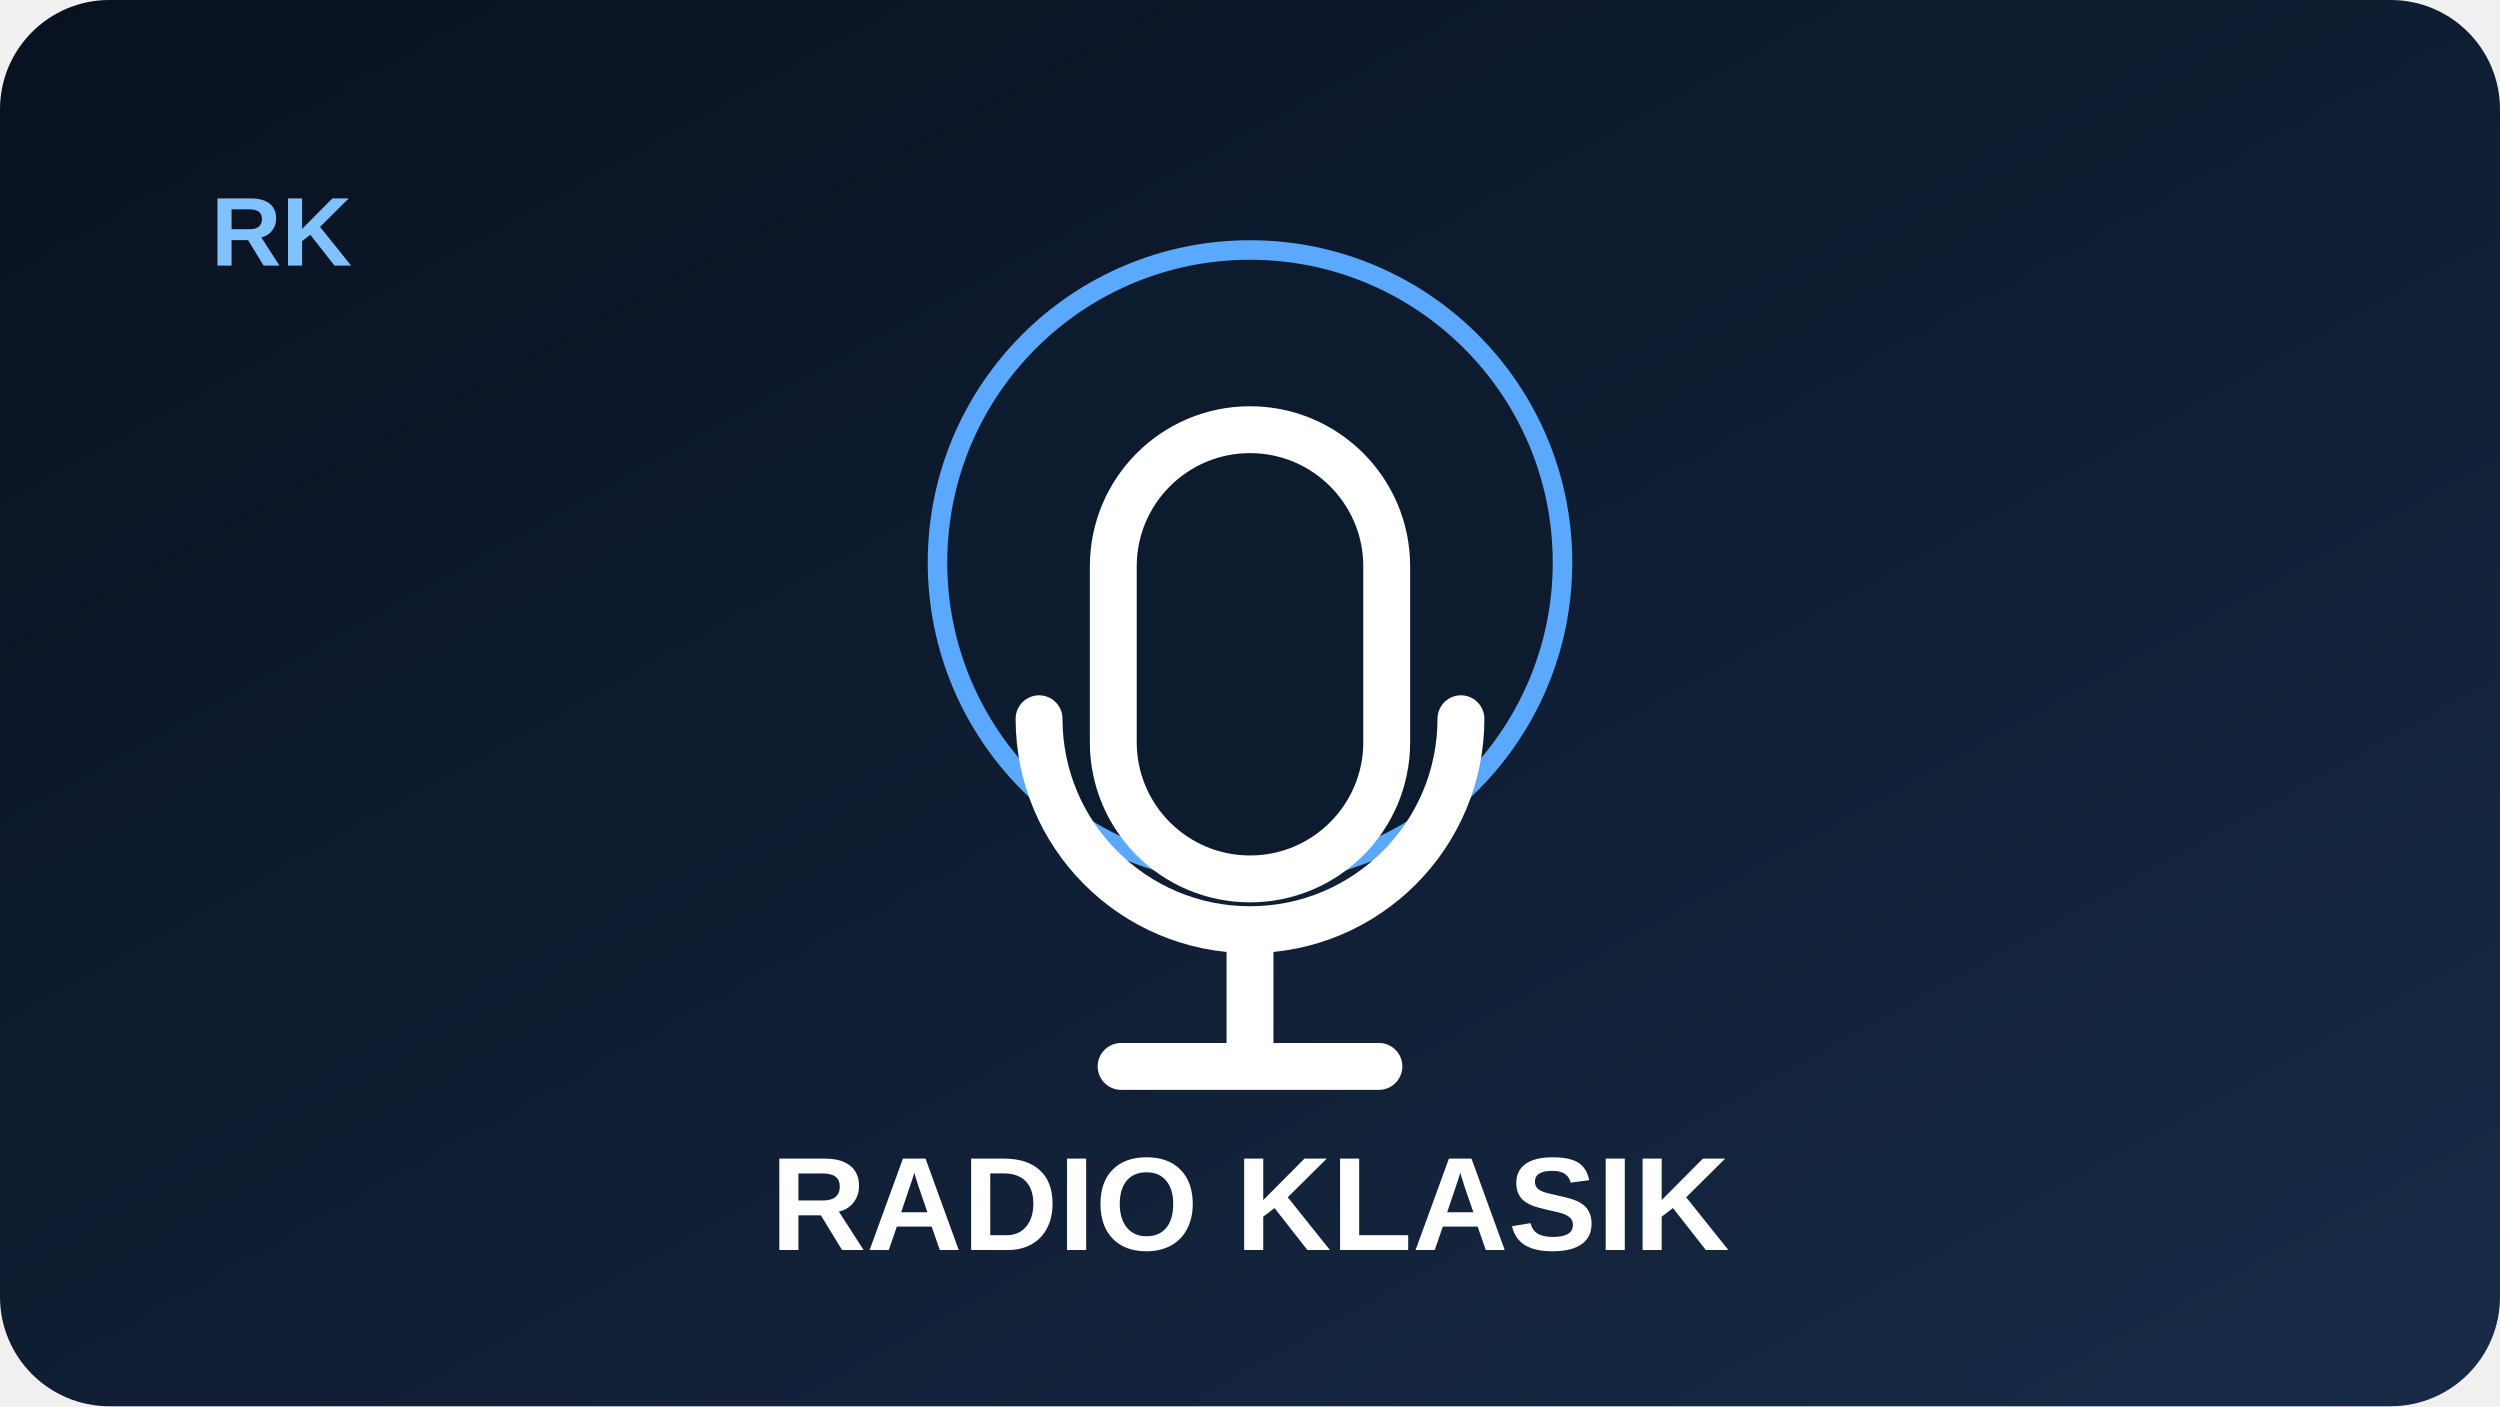
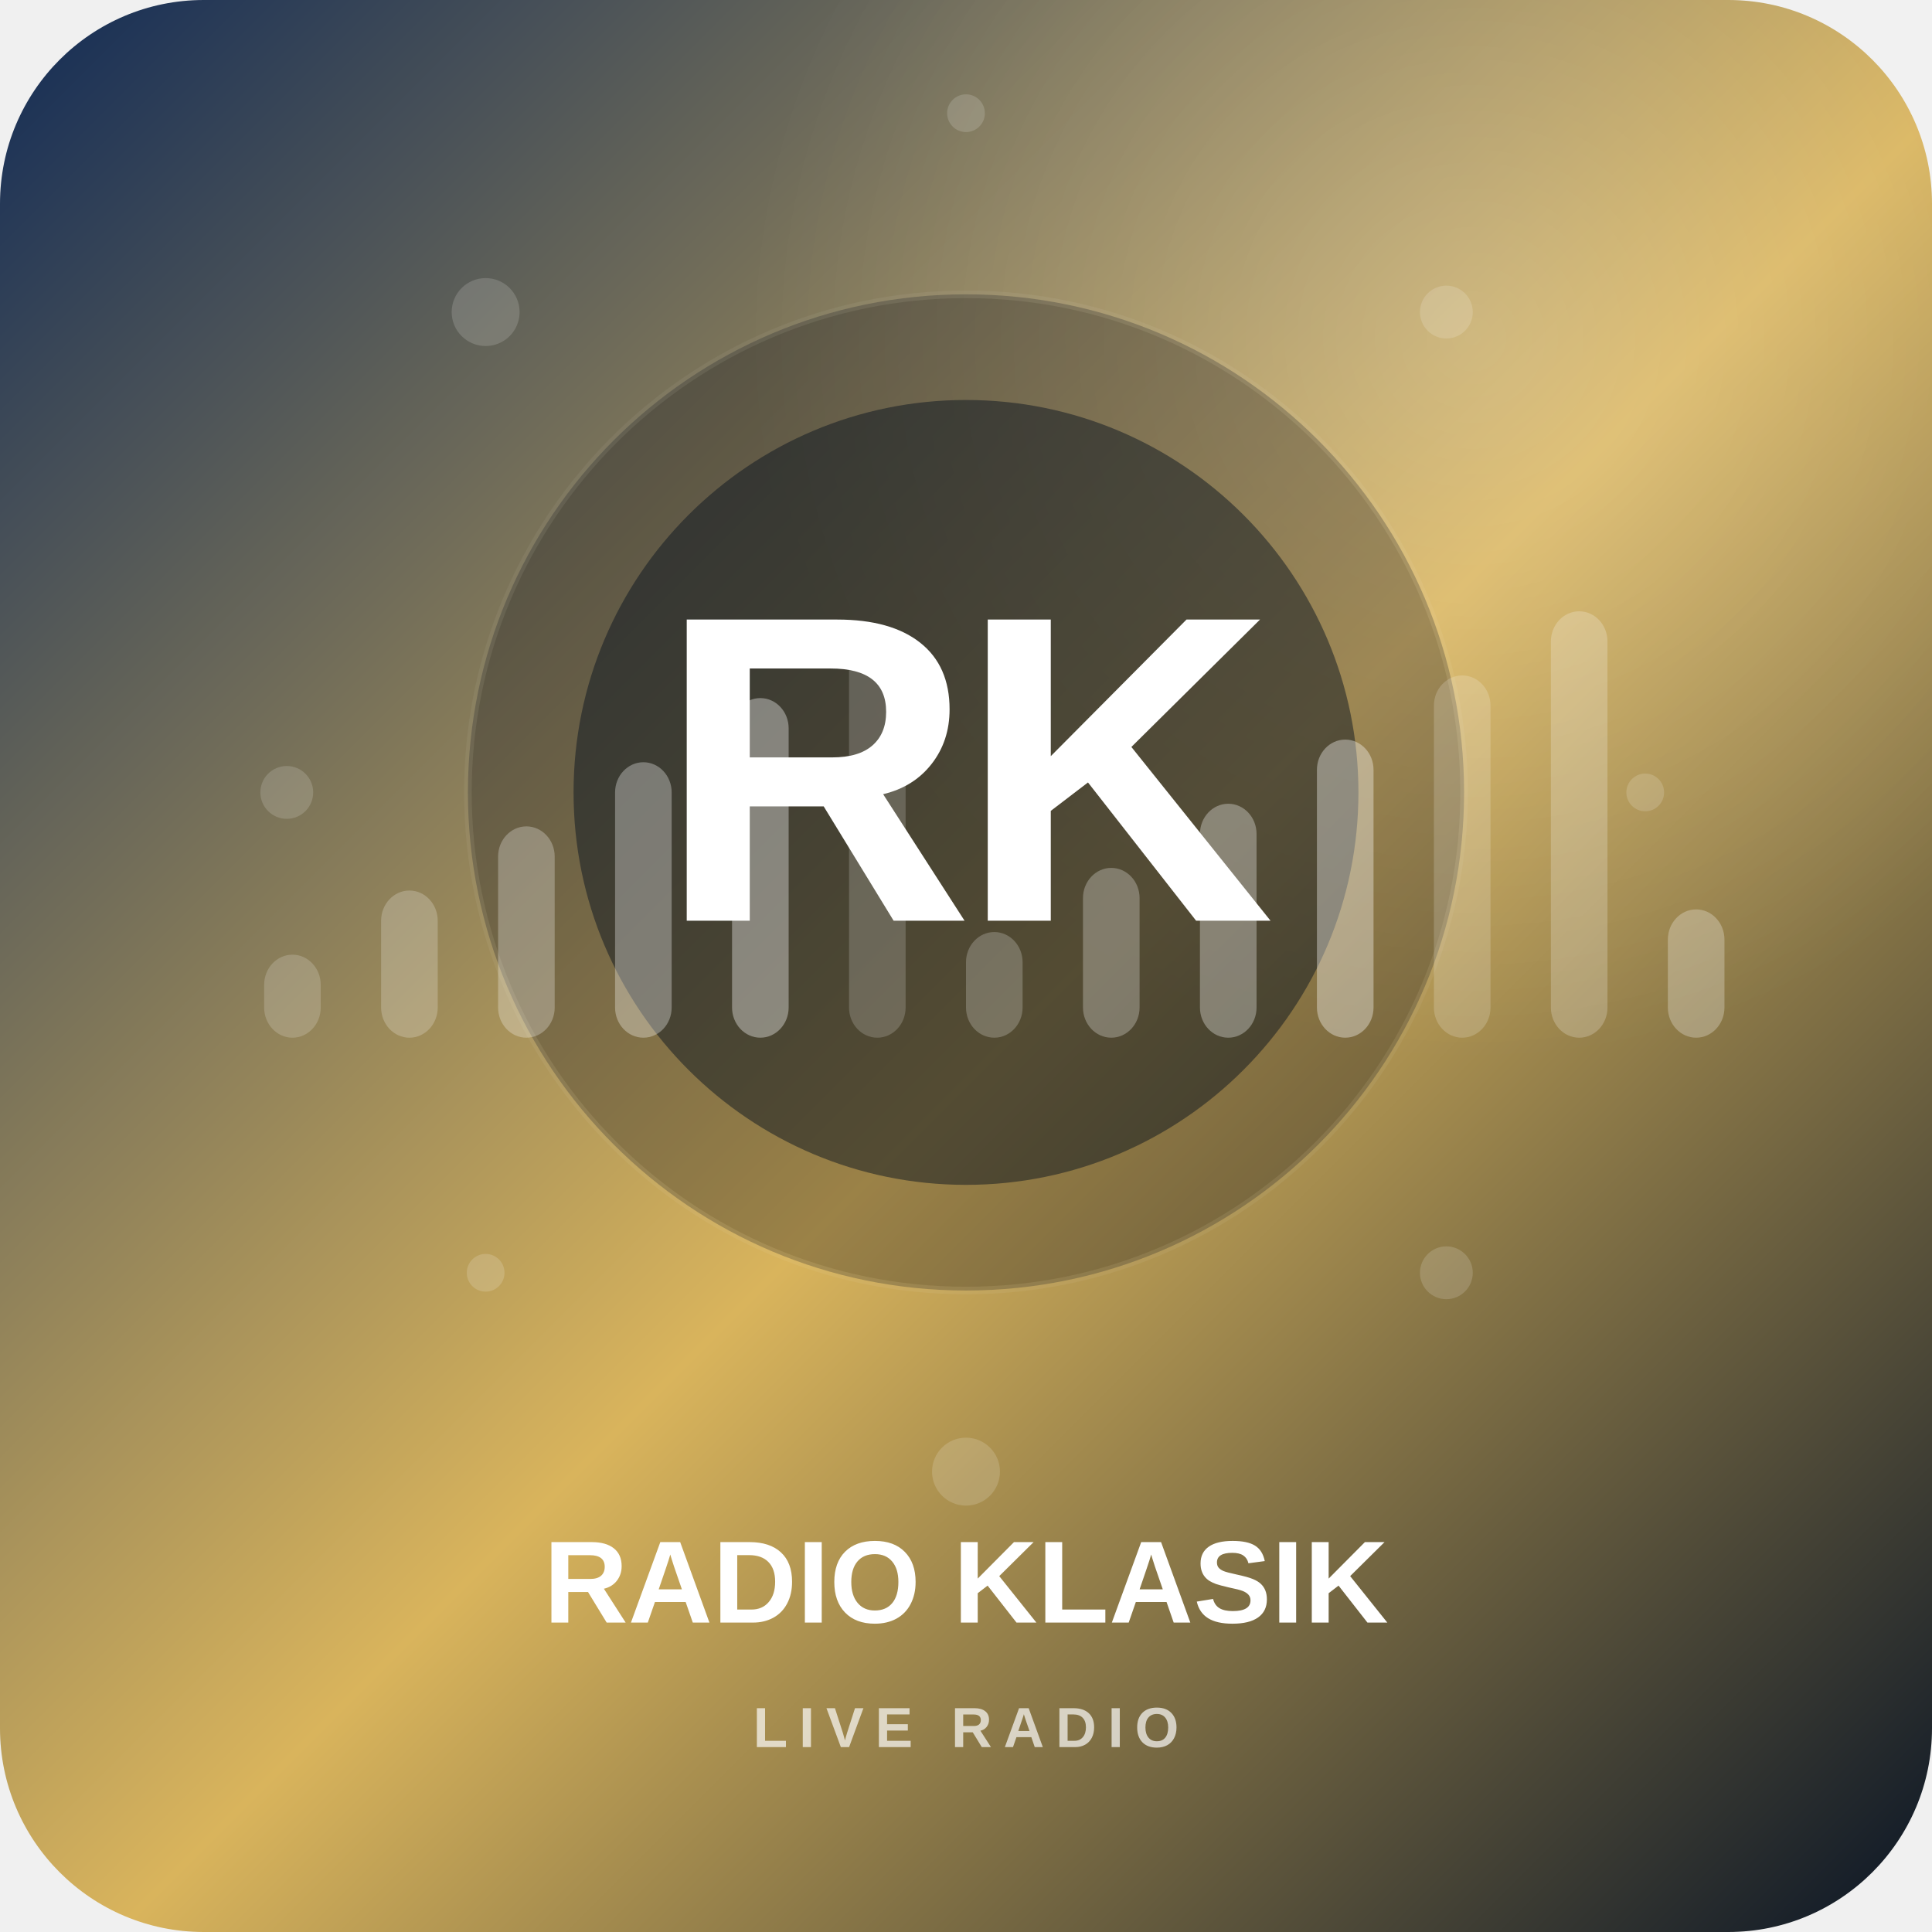
- <svg xmlns="http://www.w3.org/2000/svg" width="640" height="360" viewBox="0 0 640 360">
+ <svg xmlns="http://www.w3.org/2000/svg" width="512" height="512" viewBox="0 0 512 512">
  <defs>
    <linearGradient id="g" x1="0" y1="0" x2="1" y2="1">
-       <stop stop-color="#08111f" />
-       <stop offset="1" stop-color="#172a46" />
+       <stop stop-color="#102a56" />
+       <stop offset=".53" stop-color="#d9b45c" />
+       <stop offset="1" stop-color="#071325" />
    </linearGradient>
+     <radialGradient id="r">
+       <stop stop-color="#fff" stop-opacity=".22" />
+       <stop offset="1" stop-color="#fff" stop-opacity="0" />
+     </radialGradient>
  </defs>
-   <rect width="640" height="360" rx="28" fill="url(#g)" />
-   <circle cx="320" cy="144" r="80" fill="#0d1b2e" stroke="#5aa9ff" stroke-width="5" />
-   <path d="M285 145a35 35 0 0 1 70 0v45a35 35 0 0 1-70 0z" fill="none" stroke="#ffffff" stroke-width="12" stroke-linecap="round" />
-   <path d="M266 184a54 54 0 0 0 108 0M320 238v35M287 273h66" fill="none" stroke="#ffffff" stroke-width="12" stroke-linecap="round" />
-   <text x="320" y="320" fill="#ffffff" font-family="Arial,Helvetica,sans-serif" font-size="34" font-weight="700" text-anchor="middle">RADIO KLASIK</text>
-   <text x="54" y="68" fill="#7fc2ff" font-family="Arial,Helvetica,sans-serif" font-size="25" font-weight="700">RK</text>
+   <rect width="512" height="512" rx="54" fill="url(#g)" />
+   <circle cx="390" cy="90" r="190" fill="url(#r)" />
+   <circle cx="436.0" cy="210.0" r="5" fill="white" opacity=".16" />
+   <circle cx="383.3" cy="337.3" r="7" fill="white" opacity=".16" />
+   <circle cx="256.0" cy="390.0" r="9" fill="white" opacity=".16" />
+   <circle cx="128.7" cy="337.3" r="5" fill="white" opacity=".16" />
+   <circle cx="76.0" cy="210.0" r="7" fill="white" opacity=".16" />
+   <circle cx="128.7" cy="82.7" r="9" fill="white" opacity=".16" />
+   <circle cx="256.0" cy="30.0" r="5" fill="white" opacity=".16" />
+   <circle cx="383.3" cy="82.7" r="7" fill="white" opacity=".16" />
+   <circle cx="256" cy="210" r="132" fill="#030814" opacity=".29" stroke="#fff" stroke-opacity=".18" stroke-width="2" />
+   <circle cx="256" cy="210" r="104" fill="#07101d" opacity=".48" />
+   <text x="256" y="244" fill="#fff" font-family="Arial,Helvetica,sans-serif" font-size="116" font-weight="900" text-anchor="middle" letter-spacing="-4">RK</text>
+   <rect x="70" y="253" width="15" height="22" rx="8" fill="white" opacity="0.18" />
+   <rect x="101" y="236" width="15" height="39" rx="8" fill="white" opacity="0.22" />
+   <rect x="132" y="219" width="15" height="56" rx="8" fill="white" opacity="0.27" />
+   <rect x="163" y="202" width="15" height="73" rx="8" fill="white" opacity="0.32" />
+   <rect x="194" y="185" width="15" height="90" rx="8" fill="white" opacity="0.36" />
+   <rect x="225" y="168" width="15" height="107" rx="8" fill="white" opacity="0.18" />
+   <rect x="256" y="247" width="15" height="28" rx="8" fill="white" opacity="0.22" />
+   <rect x="287" y="230" width="15" height="45" rx="8" fill="white" opacity="0.27" />
+   <rect x="318" y="213" width="15" height="62" rx="8" fill="white" opacity="0.32" />
+   <rect x="349" y="196" width="15" height="79" rx="8" fill="white" opacity="0.36" />
+   <rect x="380" y="179" width="15" height="96" rx="8" fill="white" opacity="0.18" />
+   <rect x="411" y="162" width="15" height="113" rx="8" fill="white" opacity="0.22" />
+   <rect x="442" y="241" width="15" height="34" rx="8" fill="white" opacity="0.27" />
+   <text x="256" y="430" fill="#fff" font-family="Arial,Helvetica,sans-serif" font-size="31" font-weight="900" text-anchor="middle">RADIO KLASIK</text>
+   <text x="256" y="463" fill="#fff" opacity=".68" font-family="Arial,Helvetica,sans-serif" font-size="15" font-weight="700" text-anchor="middle" letter-spacing="3">LIVE RADIO</text>
</svg>
